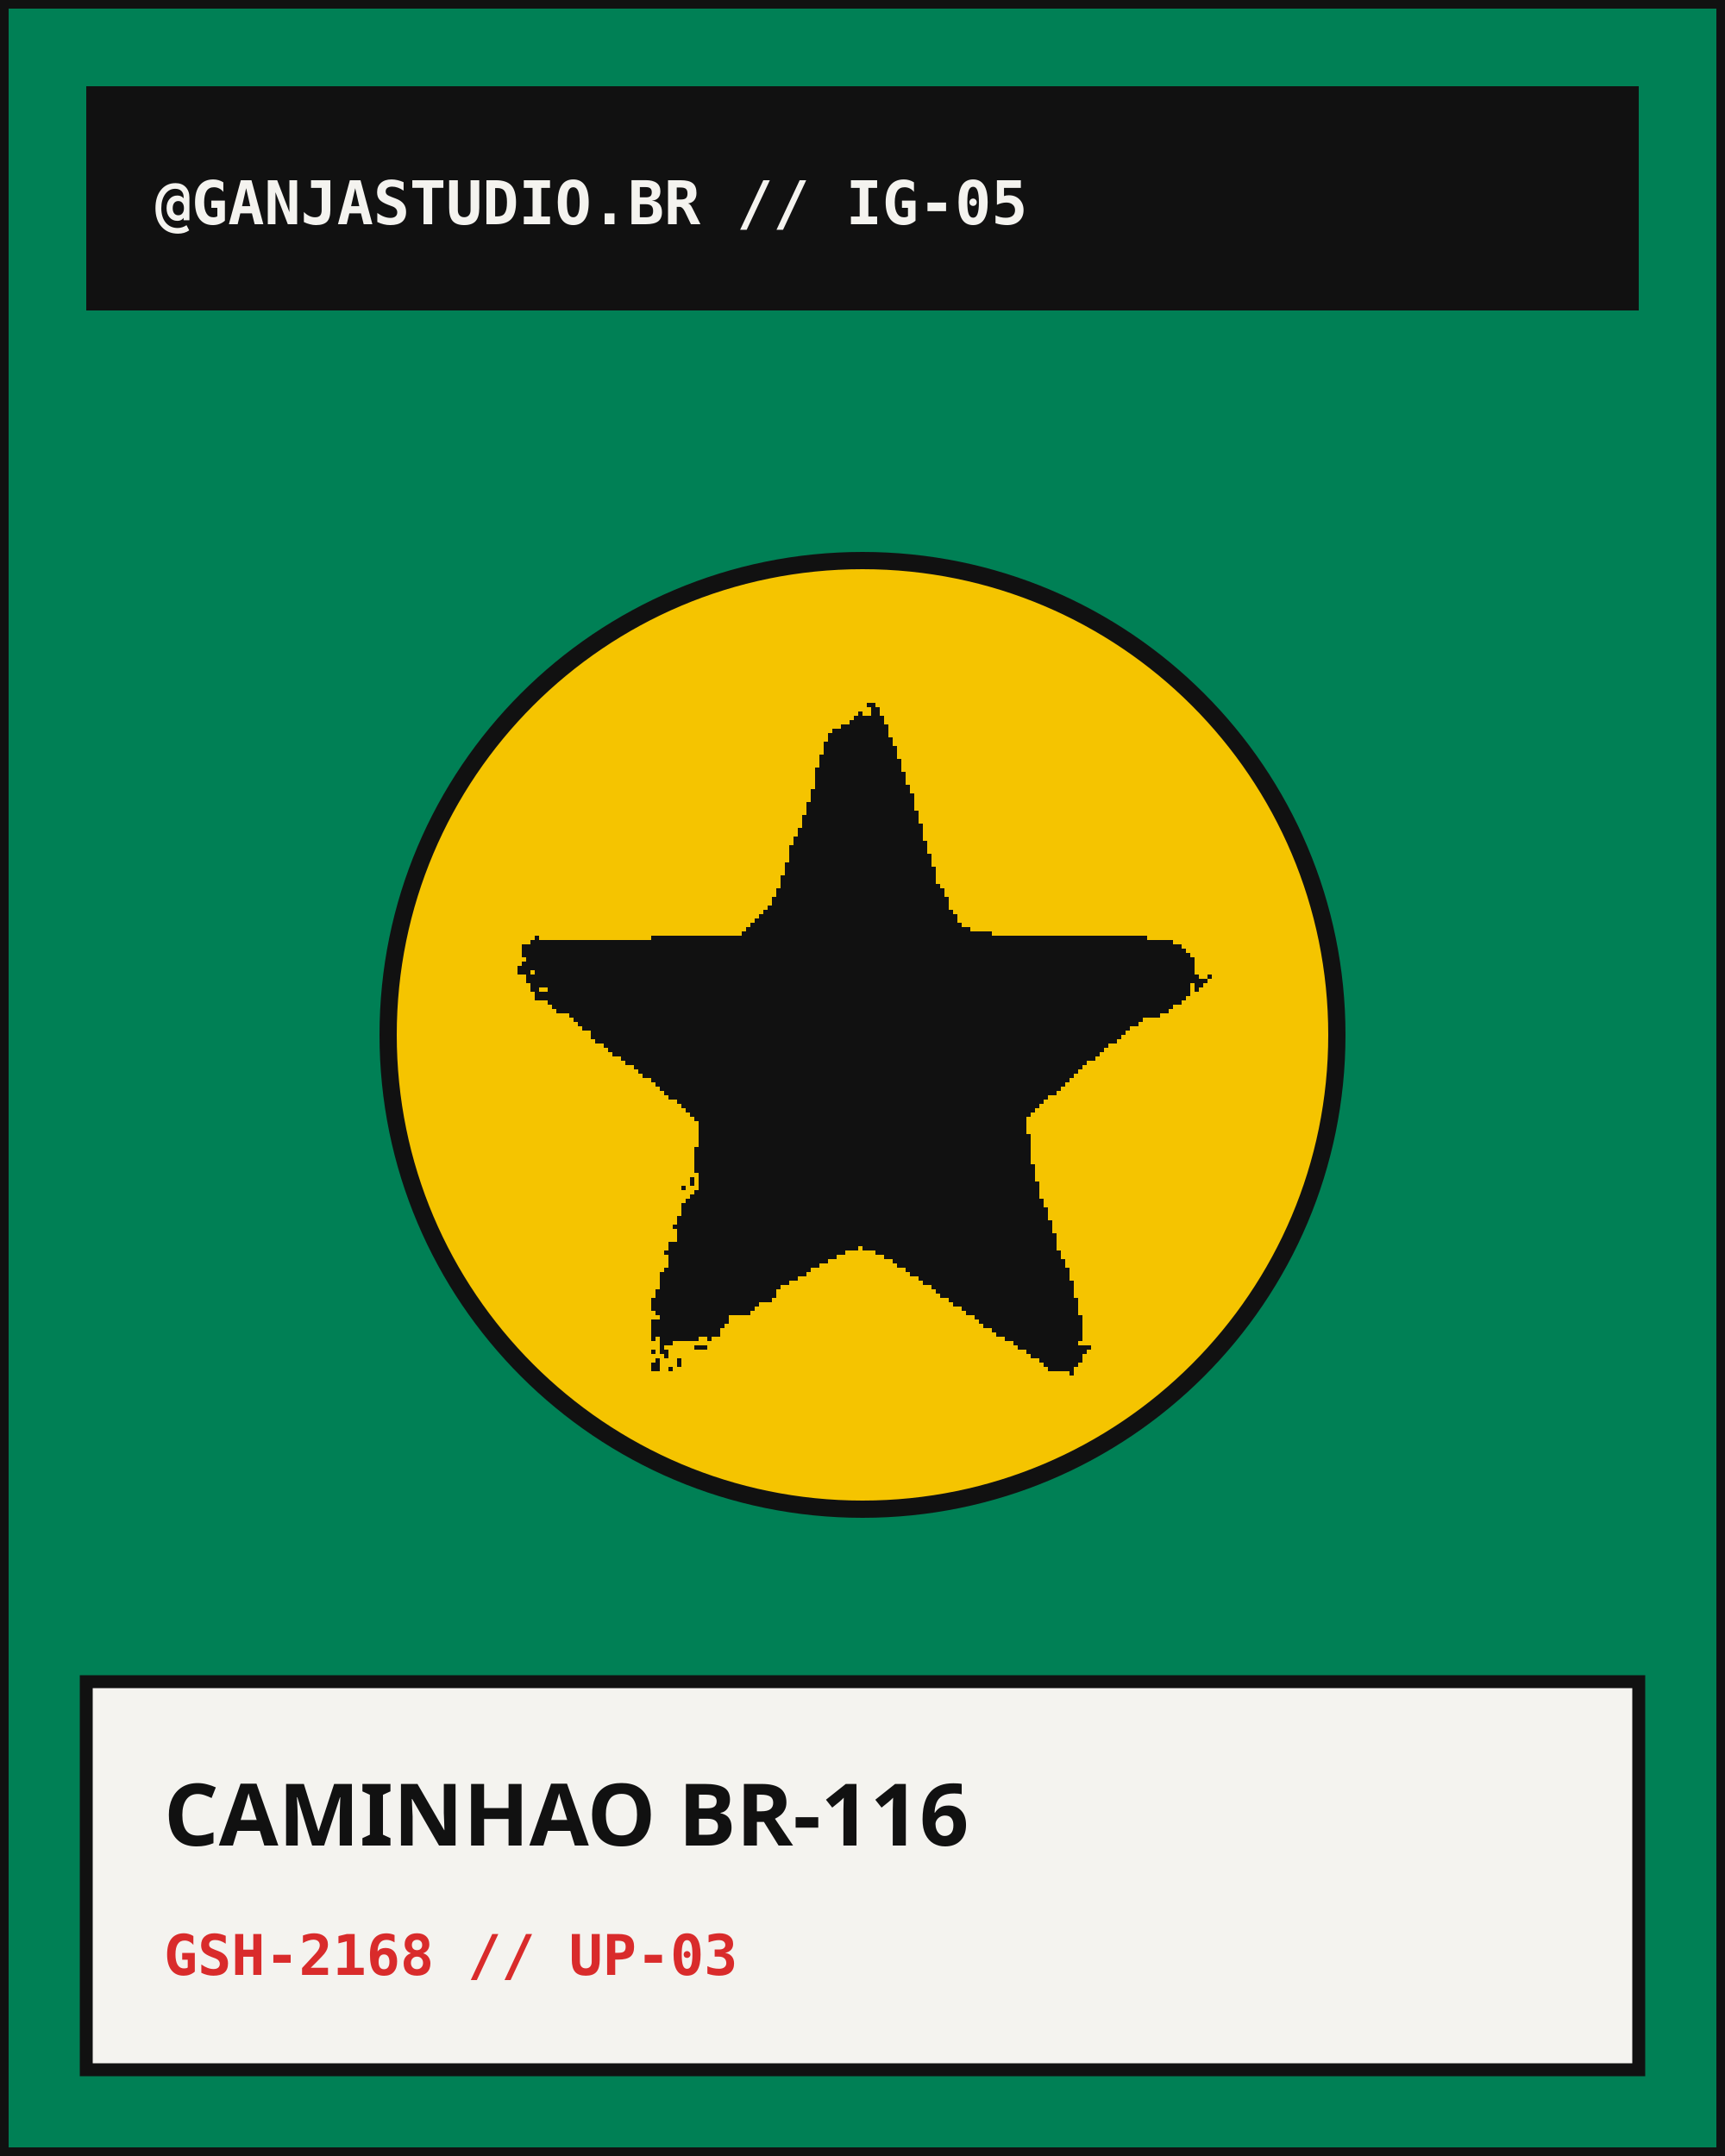
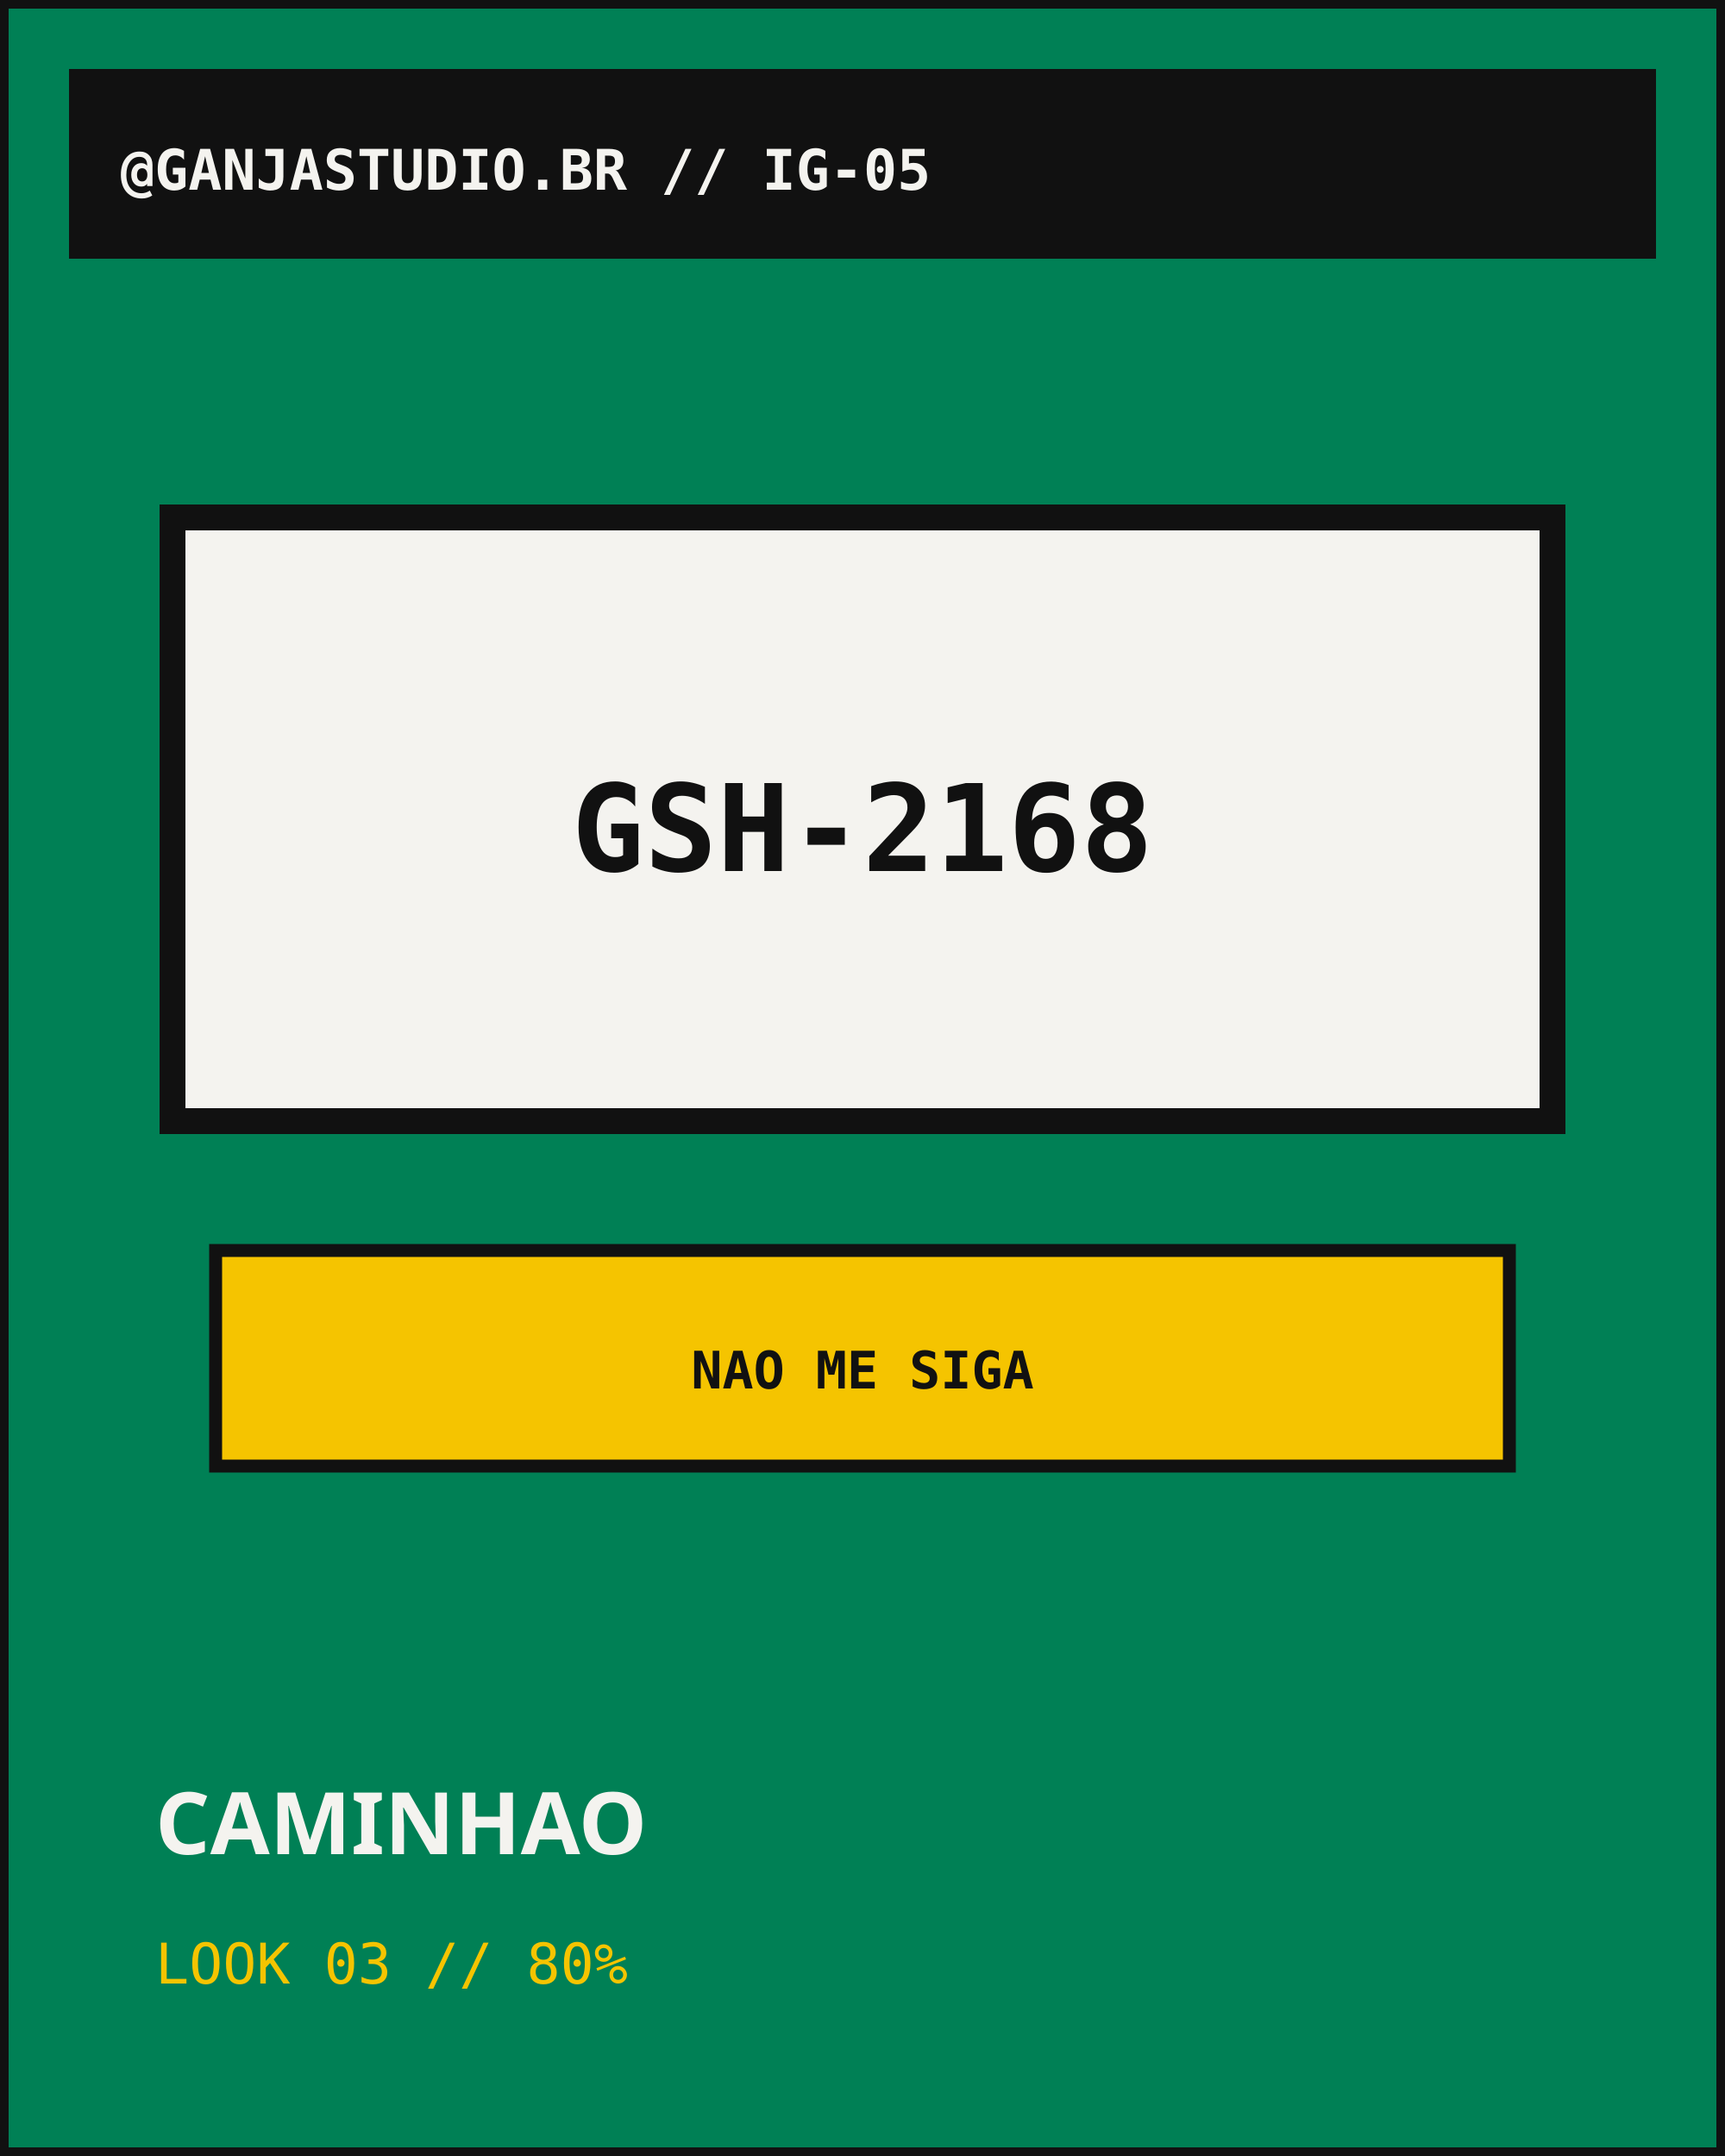
- <svg xmlns="http://www.w3.org/2000/svg" viewBox="0 0 400 500" aria-label="@ganjastudio.br - CAMINHAO BR-116">
+ <svg xmlns="http://www.w3.org/2000/svg" viewBox="0 0 400 500" aria-label="@ganjastudio.br ig-05">
  <rect width="400" height="500" fill="#008055" stroke="#111111" stroke-width="4" />
-   <rect x="20" y="20" width="360" height="52" fill="#111111" />
-   <text x="36" y="52" font-family="Space Mono, monospace" font-weight="700" font-size="14" fill="#F4F3EF">@GANJASTUDIO.BR // IG-05</text>
-   <circle cx="200" cy="240" r="110" fill="#F5C400" stroke="#111111" stroke-width="4" />
-   <g transform="translate(118, 162) scale(1.0)" fill="#111111">
-     <svg viewBox="258 257 163 157" width="163" height="157">
-       <path d="M341,258L343,258L343,259L344,259L344,261L345,261L345,263L346,263L346,266L347,266L347,268L348,268L348,271L349,271L349,274L350,274L350,277L351,277L351,279L352,279L352,283L353,283L353,286L354,286L354,290L355,290L355,293L356,293L356,296L357,296L357,300L358,300L358,301L359,301L359,303L360,303L360,306L361,306L361,307L362,307L362,309L363,309L363,310L365,310L365,311L370,311L370,312L406,312L406,313L412,313L412,314L414,314L414,315L415,315L415,316L416,316L416,317L417,317L417,321L418,321L418,322L420,322L420,323L419,323L419,324L418,324L418,325L417,325L417,323L416,323L416,326L415,326L415,327L414,327L414,328L412,328L412,329L411,329L411,330L409,330L409,331L405,331L405,332L404,332L404,333L402,333L402,334L401,334L401,335L400,335L400,336L399,336L399,337L397,337L397,338L396,338L396,339L395,339L395,340L394,340L394,341L392,341L392,342L391,342L391,343L390,343L390,344L389,344L389,345L388,345L388,346L387,346L387,347L386,347L386,348L385,348L385,349L383,349L383,350L382,350L382,351L381,351L381,352L380,352L380,353L379,353L379,354L378,354L378,358L379,358L379,365L380,365L380,369L381,369L381,373L382,373L382,375L383,375L383,378L384,378L384,381L385,381L385,385L386,385L386,387L387,387L387,389L388,389L388,392L389,392L389,396L390,396L390,400L391,400L391,406L390,406L390,407L393,407L393,408L392,408L392,409L391,409L391,411L390,411L390,412L389,412L389,414L388,414L388,413L383,413L383,412L382,412L382,411L381,411L381,410L379,410L379,409L378,409L378,408L376,408L376,407L375,407L375,406L373,406L373,405L371,405L371,404L370,404L370,403L368,403L368,402L367,402L367,401L366,401L366,400L364,400L364,399L363,399L363,398L361,398L361,397L360,397L360,396L358,396L358,395L357,395L357,394L356,394L356,393L354,393L354,392L353,392L353,391L351,391L351,390L350,390L350,389L348,389L348,388L347,388L347,387L345,387L345,386L343,386L343,385L340,385L340,384L339,384L339,385L336,385L336,386L334,386L334,387L332,387L332,388L330,388L330,389L328,389L328,390L327,390L327,391L325,391L325,392L323,392L323,393L321,393L321,394L320,394L320,396L319,396L319,397L316,397L316,398L315,398L315,399L314,399L314,400L309,400L309,402L308,402L308,403L307,403L307,405L305,405L305,406L304,406L304,405L302,405L302,406L296,406L296,407L294,407L294,408L295,408L295,410L294,410L294,409L293,409L293,405L292,405L292,406L291,406L291,401L293,401L293,400L292,400L292,399L291,399L291,396L292,396L292,394L293,394L293,390L294,390L294,389L295,389L295,386L294,386L294,385L295,385L295,383L297,383L297,380L296,380L296,379L297,379L297,377L298,377L298,374L299,374L299,373L300,373L300,372L301,372L301,371L302,371L302,367L301,367L301,361L302,361L302,355L301,355L301,354L300,354L300,353L299,353L299,352L298,352L298,351L297,351L297,350L295,350L295,349L294,349L294,348L293,348L293,347L292,347L292,346L291,346L291,345L289,345L289,344L288,344L288,343L287,343L287,342L285,342L285,341L284,341L284,340L282,340L282,339L281,339L281,338L280,338L280,337L278,337L278,336L277,336L277,334L275,334L275,333L274,333L274,332L273,332L273,331L272,331L272,330L269,330L269,329L268,329L268,328L267,328L267,327L264,327L264,325L263,325L263,323L262,323L262,321L260,321L260,319L261,319L261,318L262,318L262,317L261,317L261,314L263,314L263,313L264,313L264,312L265,312L265,313L291,313L291,312L312,312L312,311L313,311L313,310L314,310L314,309L315,309L315,308L316,308L316,307L317,307L317,306L318,306L318,305L319,305L319,303L320,303L320,301L321,301L321,298L322,298L322,295L323,295L323,291L324,291L324,289L325,289L325,287L326,287L326,284L327,284L327,281L328,281L328,278L329,278L329,273L330,273L330,270L331,270L331,267L332,267L332,265L333,265L333,264L335,264L335,263L337,263L337,262L338,262L338,261L339,261L339,260L340,260L340,261L342,261L342,259L341,259Z M264,320L263,320L263,321L264,321Z M420,321L421,321L421,322L420,322Z M266,324L265,324L265,325L267,325L267,324Z M300,368L301,368L301,370L300,370L300,369Z M298,370L299,370L299,371L298,371Z M301,407L304,407L304,408L301,408Z M291,408L292,408L292,409L291,409Z M292,410L293,410L293,413L291,413L291,411L292,411Z M297,410L298,410L298,412L297,412L297,411Z M295,412L296,412L296,413L295,413Z" />
-     </svg>
-   </g>
-   <rect x="20" y="390" width="360" height="90" fill="#F4F3EF" stroke="#111111" stroke-width="3" />
-   <text x="38" y="428" font-family="Syne, sans-serif" font-weight="800" font-size="20" fill="#111111">CAMINHAO BR-116</text>
-   <text x="38" y="458" font-family="Space Mono, monospace" font-weight="700" font-size="13" fill="#D92B2B">GSH-2168 // UP-03</text>
+   <rect x="40" y="120" width="320" height="140" fill="#F4F3EF" stroke="#111111" stroke-width="6" />
+   <text x="200" y="202" text-anchor="middle" font-family="Space Mono, monospace" font-size="28" font-weight="700" fill="#111111">GSH-2168</text>
+   <rect x="50" y="290" width="300" height="50" fill="#F5C400" stroke="#111111" stroke-width="3" />
+   <text x="200" y="322" text-anchor="middle" font-family="Space Mono, monospace" font-size="12" font-weight="700" fill="#111111">NAO ME SIGA</text>
+   <text x="36" y="430" font-family="Syne, sans-serif" font-size="20" font-weight="800" fill="#F4F3EF">CAMINHAO</text>
+   <text x="36" y="460" font-family="Space Mono, monospace" font-size="13" fill="#F5C400">LOOK 03 // 80%</text>
+   <rect x="16" y="16" width="368" height="44" fill="#111111" />
+   <text x="28" y="44" font-family="Space Mono, monospace" font-size="13" font-weight="700" fill="#F4F3EF">@GANJASTUDIO.BR // IG-05</text>
</svg>
